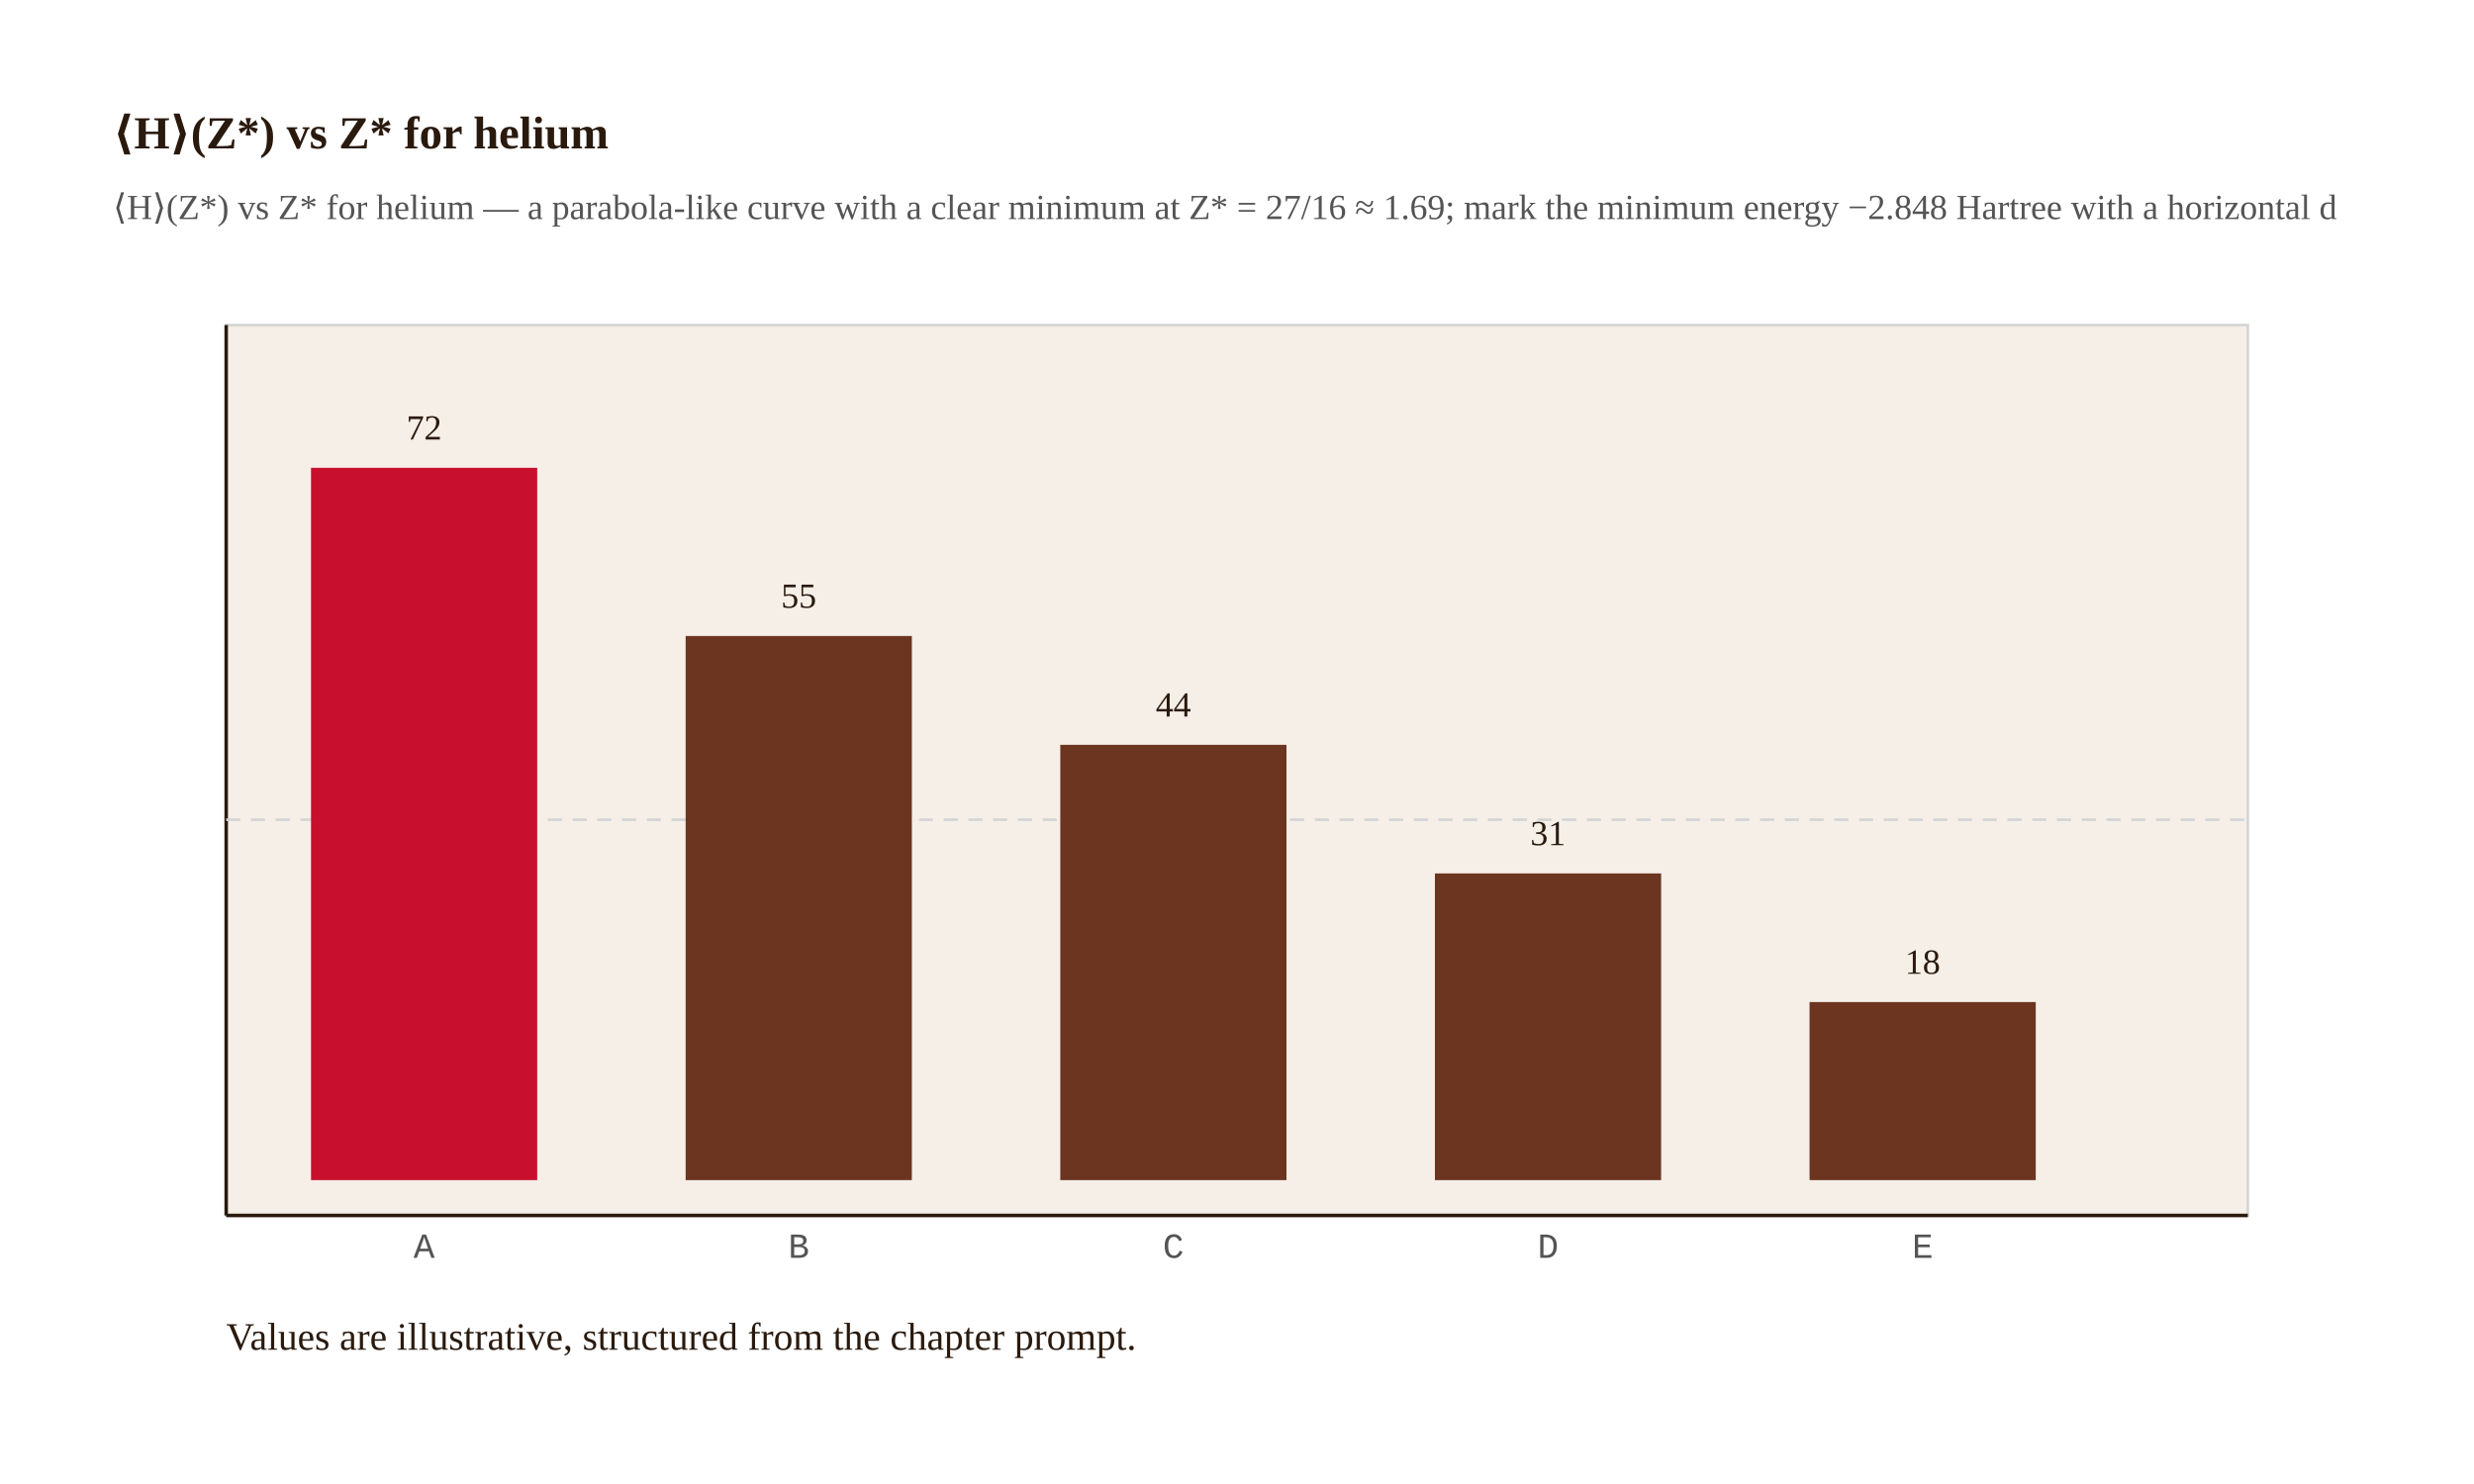
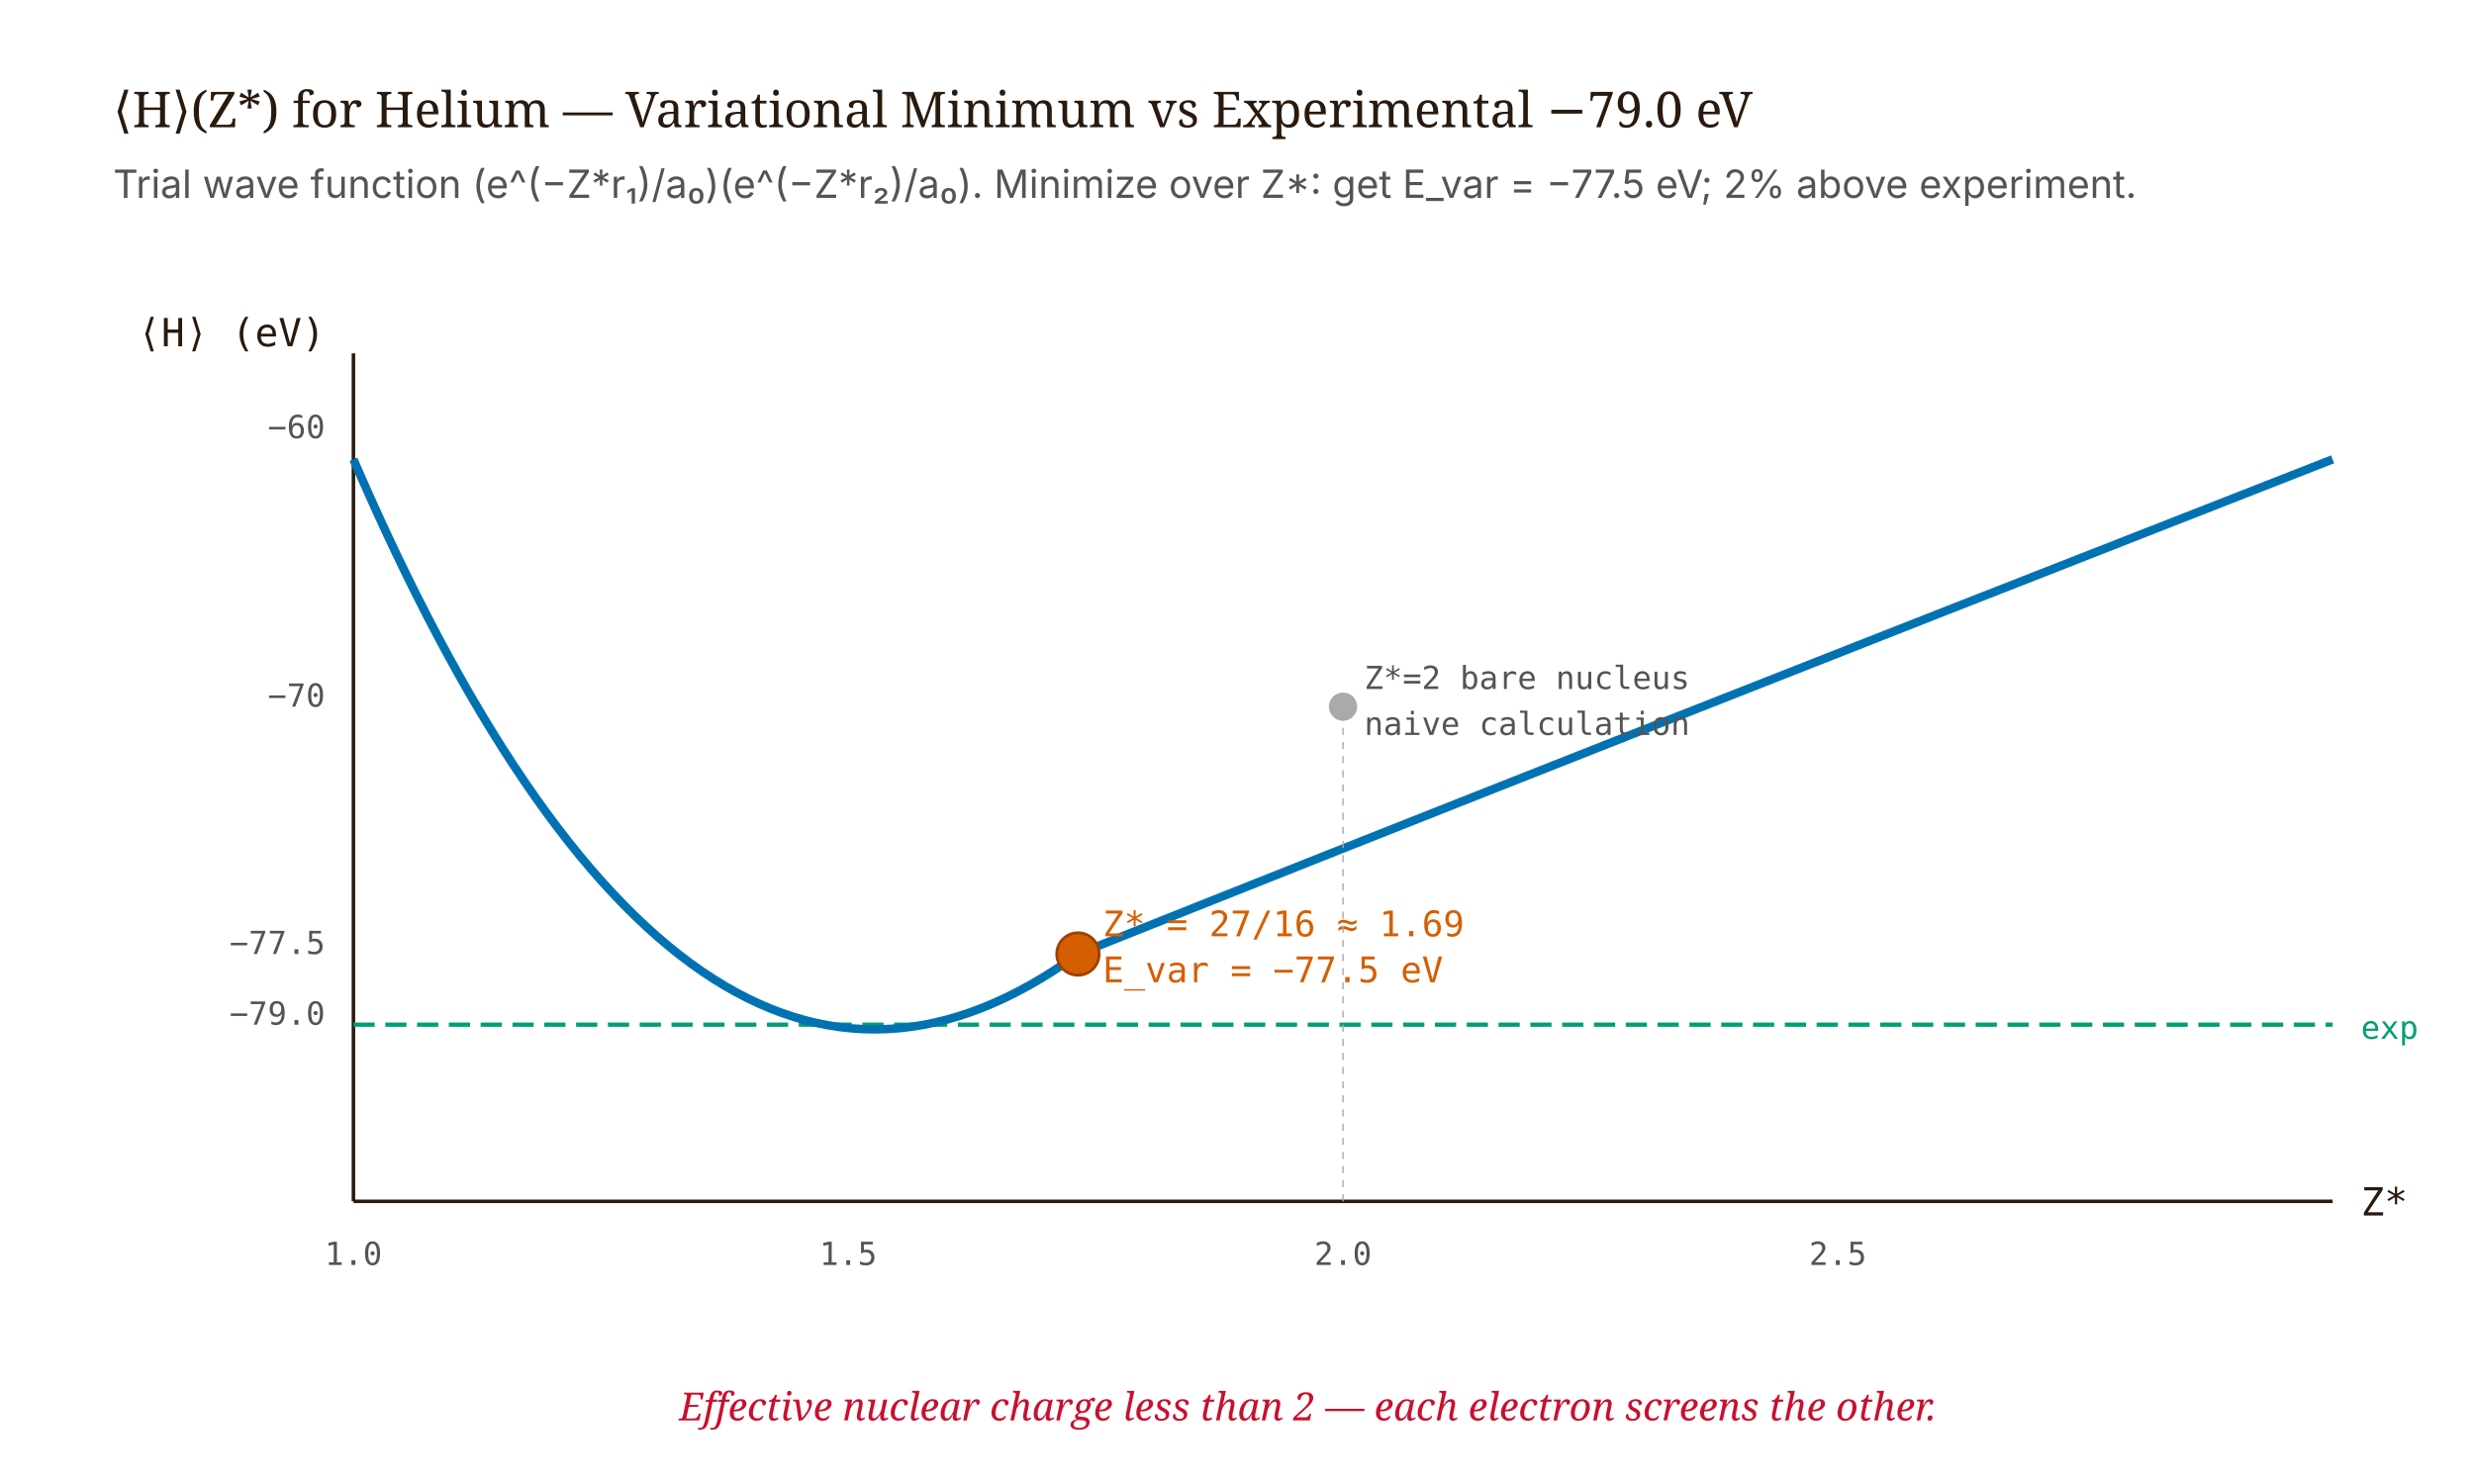
- <svg xmlns="http://www.w3.org/2000/svg" viewBox="0 0 700 420" role="img" aria-labelledby="title desc">
-   <defs>
-     <marker id="arrow" markerWidth="8" markerHeight="6" refX="7" refY="3" orient="auto">
-       <polygon points="0 0, 8 3, 0 6" fill="#2a1a0e" />
-     </marker>
-   </defs>
+ <svg xmlns="http://www.w3.org/2000/svg" viewBox="0 0 700 420" role="img" aria-labelledby="fig-title">
  <rect x="0" y="0" width="700" height="420" fill="#FFFFFF" />
-   <text x="32" y="42" font-family="'EB Garamond', Georgia, 'Times New Roman', serif" font-size="13" font-weight="bold" fill="#2a1a0e">⟨H⟩(Z*) vs Z* for helium </text>
-   <text x="32" y="62" font-family="'EB Garamond', Georgia, 'Times New Roman', serif" font-size="10" fill="#545454">⟨H⟩(Z*) vs Z* for helium — a parabola-like curve with a clear minimum at Z* = 27/16 ≈ 1.69; mark the minimum energy −2.848 Hartree with a horizontal d</text>
-   <rect x="64" y="92" width="572" height="252" fill="#F5EFE8" stroke="#D4D4D4" stroke-width="0.75" />
-   <line x1="64" y1="344" x2="636" y2="344" stroke="#2a1a0e" stroke-width="1" />
-   <line x1="64" y1="92" x2="64" y2="344" stroke="#2a1a0e" stroke-width="1" />
-   <line x1="64" y1="232" x2="636" y2="232" stroke="#D4D4D4" stroke-width="0.75" stroke-dasharray="4 3" />
-   <rect x="88" y="132.4" width="64" height="201.6" fill="#C8102E" />
-   <text x="120" y="356" text-anchor="middle" font-family="'IBM Plex Mono', 'Courier New', monospace" font-size="10" letter-spacing="0.08em" fill="#545454">A</text>
-   <text x="120" y="124.4" text-anchor="middle" font-family="'EB Garamond', Georgia, 'Times New Roman', serif" font-size="10" fill="#2a1a0e">72</text>
-   <rect x="194" y="180" width="64" height="154" fill="#6B3520" />
-   <text x="226" y="356" text-anchor="middle" font-family="'IBM Plex Mono', 'Courier New', monospace" font-size="10" letter-spacing="0.08em" fill="#545454">B</text>
-   <text x="226" y="172" text-anchor="middle" font-family="'EB Garamond', Georgia, 'Times New Roman', serif" font-size="10" fill="#2a1a0e">55</text>
-   <rect x="300" y="210.8" width="64" height="123.2" fill="#6B3520" />
-   <text x="332" y="356" text-anchor="middle" font-family="'IBM Plex Mono', 'Courier New', monospace" font-size="10" letter-spacing="0.08em" fill="#545454">C</text>
-   <text x="332" y="202.8" text-anchor="middle" font-family="'EB Garamond', Georgia, 'Times New Roman', serif" font-size="10" fill="#2a1a0e">44</text>
-   <rect x="406" y="247.2" width="64" height="86.8" fill="#6B3520" />
-   <text x="438" y="356" text-anchor="middle" font-family="'IBM Plex Mono', 'Courier New', monospace" font-size="10" letter-spacing="0.08em" fill="#545454">D</text>
-   <text x="438" y="239.2" text-anchor="middle" font-family="'EB Garamond', Georgia, 'Times New Roman', serif" font-size="10" fill="#2a1a0e">31</text>
-   <rect x="512" y="283.6" width="64" height="50.4" fill="#6B3520" />
-   <text x="544" y="356" text-anchor="middle" font-family="'IBM Plex Mono', 'Courier New', monospace" font-size="10" letter-spacing="0.08em" fill="#545454">E</text>
-   <text x="544" y="275.6" text-anchor="middle" font-family="'EB Garamond', Georgia, 'Times New Roman', serif" font-size="10" fill="#2a1a0e">18</text>
-   <text x="64" y="382" font-family="'EB Garamond', Georgia, 'Times New Roman', serif" font-size="11" fill="#2a1a0e">Values are illustrative, structured from the chapter prompt.</text>
+   <text x="32" y="36" font-family="'EB Garamond', Georgia, serif" font-size="14" fill="#2a1a0e">⟨H⟩(Z*) for Helium — Variational Minimum vs Experimental −79.0 eV</text>
+   <text x="32" y="56" font-family="'Inter', sans-serif" font-size="11" fill="#545454">Trial wave function (e^(−Z*r₁)/a₀)(e^(−Z*r₂)/a₀). Minimize over Z*: get E_var = −77.5 eV; 2% above experiment.</text>
+   <line x1="100" y1="340" x2="660" y2="340" stroke="#2a1a0e" stroke-width="1" />
+   <line x1="100" y1="100" x2="100" y2="340" stroke="#2a1a0e" stroke-width="1" />
+   <text x="668" y="344" font-family="'JetBrains Mono', monospace" font-size="11" fill="#2a1a0e">Z*</text>
+   <text x="92" y="98" text-anchor="end" font-family="'JetBrains Mono', monospace" font-size="11" fill="#2a1a0e">⟨H⟩ (eV)</text>
+   <g font-family="'JetBrains Mono', monospace" font-size="9" fill="#545454" text-anchor="middle">
+     <text x="100" y="358">1.0</text>
+     <text x="240" y="358">1.5</text>
+     <text x="380" y="358">2.0</text>
+     <text x="520" y="358">2.5</text>
+   </g>
+   <g font-family="'JetBrains Mono', monospace" font-size="9" fill="#545454" text-anchor="end">
+     <text x="92" y="124">−60</text>
+     <text x="92" y="200">−70</text>
+     <text x="92" y="270">−77.5</text>
+     <text x="92" y="290">−79.0</text>
+   </g>
+   <line x1="100" y1="290" x2="660" y2="290" stroke="#009E73" stroke-width="1.2" stroke-dasharray="6 3" />
+   <text x="668" y="294" font-family="'JetBrains Mono', monospace" font-size="9" fill="#009E73">exp</text>
+   <path d="M 100 130 Q 195 350 305 270 Q 430 220 660 130" stroke="#0072B2" stroke-width="2.4" fill="none" />
+   <circle cx="305" cy="270" r="6" fill="#D55E00" stroke="#A04000" stroke-width="0.8" />
+   <text x="312" y="265" font-family="'JetBrains Mono', monospace" font-size="10" fill="#D55E00">Z* = 27/16 ≈ 1.69</text>
+   <text x="312" y="278" font-family="'JetBrains Mono', monospace" font-size="10" fill="#D55E00">E_var = −77.5 eV</text>
+   <line x1="380" y1="340" x2="380" y2="200" stroke="#aaa" stroke-width="0.4" stroke-dasharray="2 2" />
+   <circle cx="380" cy="200" r="4" fill="#aaa" />
+   <text x="386" y="195" font-family="'JetBrains Mono', monospace" font-size="9" fill="#545454">Z*=2 bare nucleus</text>
+   <text x="386" y="208" font-family="'JetBrains Mono', monospace" font-size="9" fill="#545454">naive calculation</text>
+   <text x="370" y="402" text-anchor="middle" font-family="'EB Garamond', Georgia, serif" font-size="11" fill="#C8102E" font-style="italic">Effective nuclear charge less than 2 — each electron screens the other.</text>
</svg>
